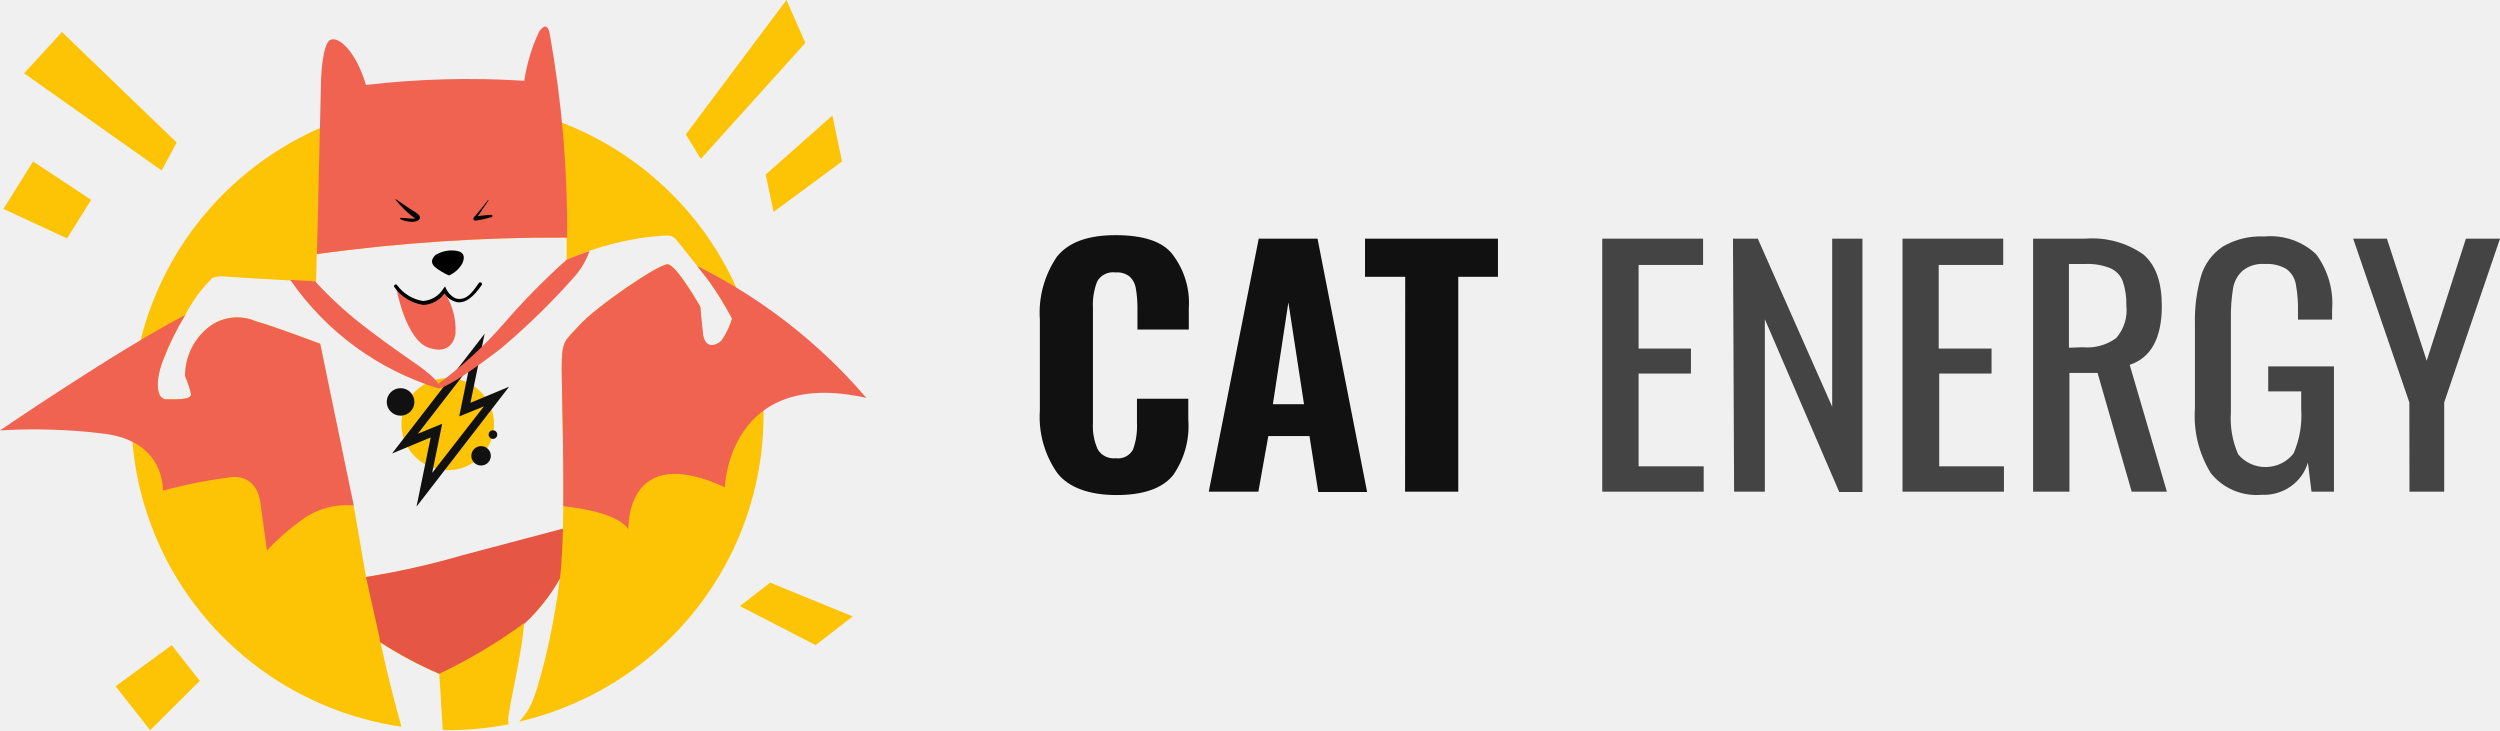
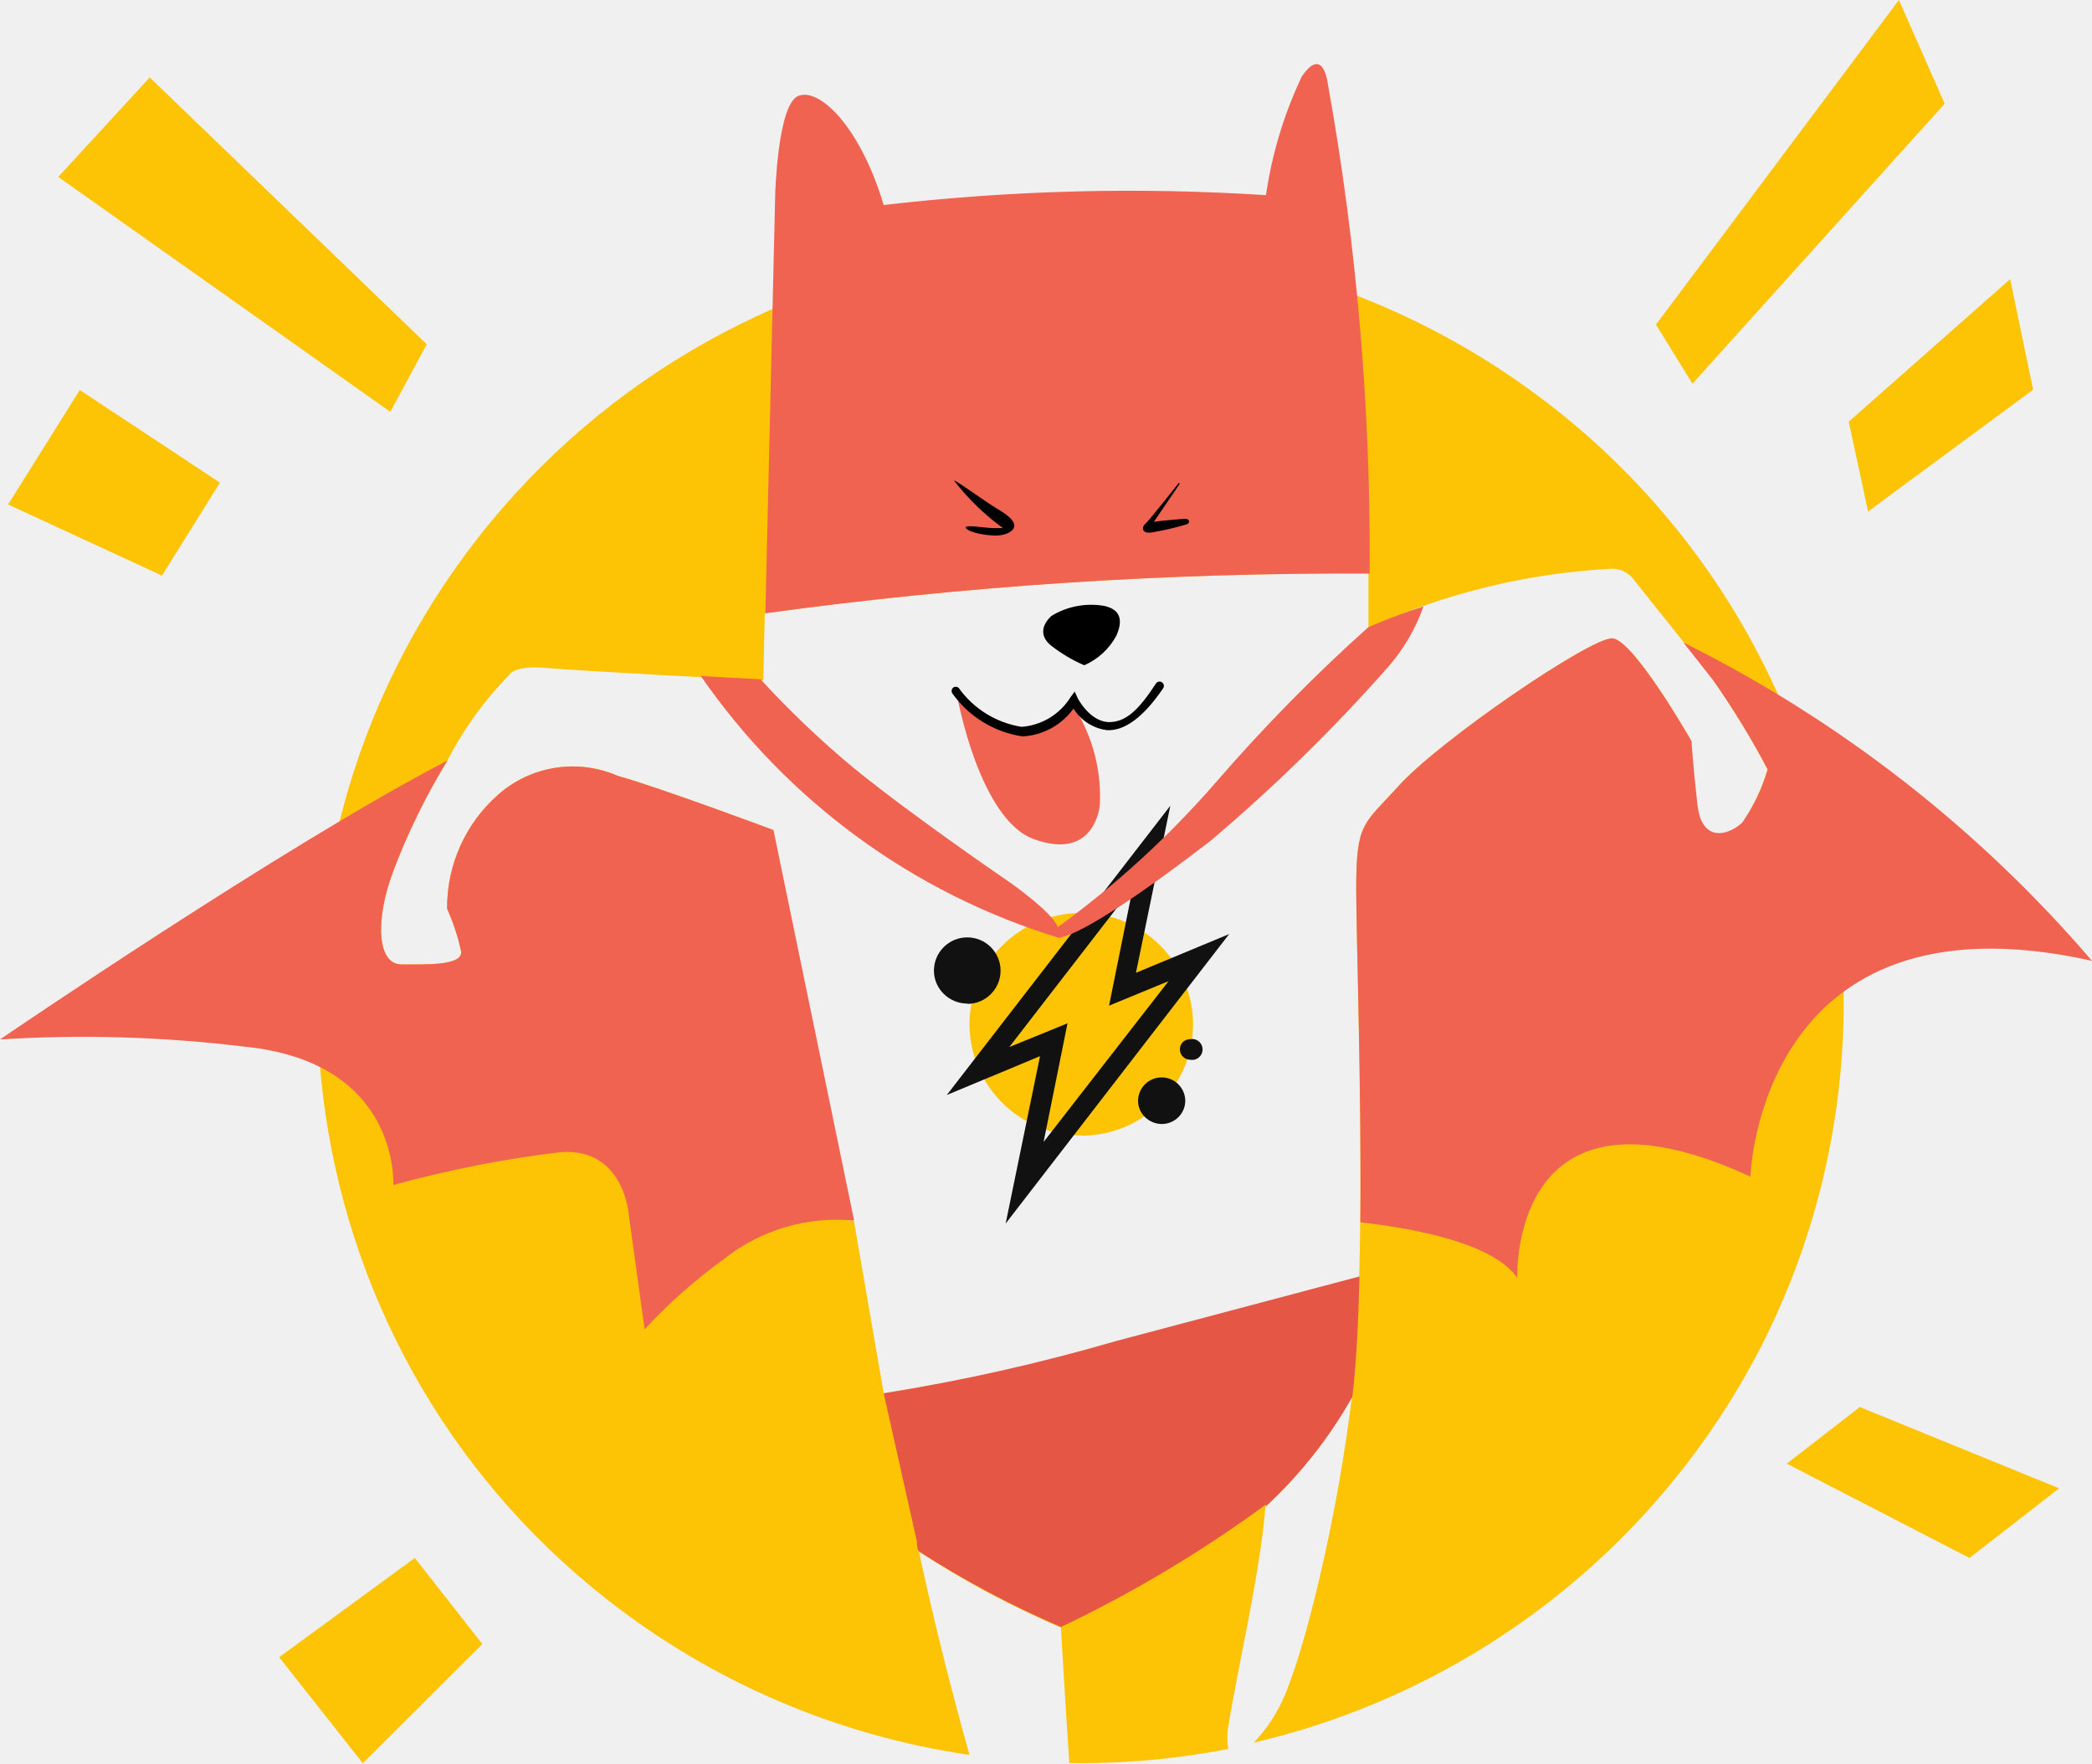
- <svg xmlns="http://www.w3.org/2000/svg" width="202" height="59" viewBox="0 0 202 59" fill="none">
-   <g clip-path="url(#clip0_94552_3949)">
-     <path d="M59.743 23.806C58.023 19.709 55.254 16.132 51.71 13.431C48.166 10.729 43.972 8.999 39.545 8.411C35.119 7.823 30.615 8.399 26.483 10.081C22.35 11.763 18.733 14.492 15.992 17.997C13.251 21.502 11.481 25.66 10.86 30.056C10.239 34.453 10.787 38.934 12.451 43.054C14.114 47.175 16.835 50.789 20.342 53.538C23.848 56.287 28.018 58.075 32.436 58.722C31.857 56.649 31.268 54.358 30.75 51.928C32.259 52.901 33.848 53.747 35.499 54.457C35.499 54.457 35.619 56.599 35.778 58.99C37.562 59.021 39.345 58.864 41.096 58.524C41.051 58.275 41.051 58.019 41.096 57.77C41.385 55.915 42.184 52.572 42.343 50.42C43.494 49.35 44.47 48.108 45.237 46.74L45.177 47.176C44.628 51.402 43.481 55.915 42.782 57.165C42.556 57.579 42.278 57.962 41.954 58.306C45.566 57.463 48.95 55.85 51.872 53.578C54.794 51.306 57.184 48.429 58.876 45.147C60.568 41.865 61.522 38.257 61.672 34.572C61.822 30.887 61.164 27.213 59.743 23.806ZM58.277 27.566C57.838 27.992 56.93 28.28 56.78 26.99C56.63 25.701 56.591 24.798 56.591 24.798C56.591 24.798 54.665 21.396 53.947 21.356C53.228 21.317 48.13 24.798 46.783 26.316C45.616 27.596 45.386 27.506 45.386 29.758C45.386 31.454 45.606 37.862 45.486 42.762L37.355 44.915C34.799 45.644 32.2 46.214 29.572 46.621L28.575 40.838H28.435L25.871 27.774C25.871 27.774 22.07 26.346 20.673 25.959C20.017 25.674 19.293 25.581 18.585 25.692C17.878 25.802 17.218 26.112 16.682 26.584C16.135 27.06 15.698 27.647 15.4 28.306C15.102 28.965 14.951 29.68 14.956 30.403C15.167 30.864 15.327 31.346 15.435 31.841C15.485 32.317 14.238 32.267 13.439 32.267C12.641 32.267 12.521 30.839 13.15 29.163C13.64 27.874 14.248 26.632 14.966 25.453C15.506 24.4 16.202 23.433 17.031 22.586C17.031 22.586 17.171 22.249 18.278 22.348C19.386 22.447 25.542 22.775 25.542 22.775L25.591 20.523C32.283 19.605 39.031 19.16 45.785 19.194C45.785 19.799 45.785 20.404 45.785 21.009C48.344 19.848 51.099 19.175 53.907 19.025C54.057 19.021 54.206 19.055 54.34 19.122C54.474 19.19 54.589 19.289 54.675 19.412C55.014 19.839 57.08 22.388 57.319 22.755C57.99 23.708 58.599 24.702 59.145 25.731C58.958 26.382 58.665 26.999 58.277 27.556V27.566Z" fill="#FDC305" />
-     <path d="M56.331 21.495C56.8 22.09 57.209 22.616 57.329 22.775C58 23.728 58.609 24.721 59.155 25.75C58.965 26.381 58.675 26.977 58.297 27.516C57.858 27.943 56.95 28.23 56.8 26.941C56.651 25.651 56.591 24.798 56.591 24.798C56.591 24.798 54.665 21.396 53.947 21.356C53.228 21.317 48.13 24.798 46.783 26.316C45.616 27.596 45.386 27.506 45.386 29.758C45.386 31.246 45.556 36.354 45.516 40.897C47.322 41.096 49.976 41.592 50.774 42.762C50.774 42.762 50.485 35.64 58.566 39.37C58.566 39.37 58.846 29.659 70 32.148C66.208 27.722 61.56 24.099 56.331 21.495Z" fill="#F06351" />
-     <path d="M45.825 19.194C45.866 13.697 45.398 8.209 44.428 2.797C44.428 2.797 44.279 1.508 43.56 2.559C42.968 3.816 42.564 5.153 42.363 6.527C38.098 6.255 33.817 6.368 29.572 6.864C28.754 4.136 27.358 2.896 26.689 3.224C26.02 3.551 25.941 6.477 25.941 6.477L25.611 20.523C32.309 19.604 39.064 19.159 45.825 19.194Z" fill="#F06351" />
-     <path d="M45.246 46.74C45.376 45.678 45.445 44.27 45.485 42.712L37.354 44.865C34.8 45.611 32.201 46.197 29.572 46.621L30.68 51.58C30.68 51.69 30.68 51.799 30.75 51.908C32.259 52.881 33.847 53.727 35.498 54.437C37.912 53.29 40.21 51.919 42.362 50.34V50.4C43.508 49.335 44.48 48.1 45.246 46.74Z" fill="#E55645" />
-     <path d="M31.927 16.089C31.877 15.99 32.925 16.764 33.334 17.002C33.743 17.24 33.942 17.418 33.942 17.587C33.942 17.756 33.683 17.924 33.324 17.924C32.965 17.924 32.406 17.805 32.326 17.666C32.246 17.527 32.925 17.666 33.264 17.666H33.553C32.939 17.22 32.392 16.689 31.927 16.089Z" fill="black" />
-     <path d="M39.41 16.198C39.41 16.198 38.412 17.468 38.322 17.527C38.233 17.587 38.153 17.865 38.512 17.815C38.924 17.754 39.331 17.661 39.729 17.537C39.839 17.478 39.799 17.339 39.609 17.359C39.42 17.379 38.931 17.408 38.612 17.468L39.46 16.208C39.46 16.208 39.49 16.089 39.41 16.198Z" fill="black" />
-     <path d="M36.277 22.259C36.739 22.056 37.122 21.708 37.364 21.267C37.644 20.612 37.364 20.364 36.925 20.275C36.322 20.166 35.698 20.286 35.18 20.612C34.791 20.979 34.84 21.336 35.18 21.604C35.517 21.867 35.885 22.087 36.277 22.259Z" fill="black" />
-     <path d="M35.918 23.509C35.803 23.734 35.648 23.936 35.459 24.104C35.175 24.331 34.825 24.463 34.461 24.481C33.912 24.534 33.363 24.378 32.925 24.044C32.724 23.927 32.545 23.776 32.396 23.598C32.296 23.49 32.173 23.405 32.037 23.35C32.037 23.35 32.785 27.427 34.601 28.081C36.416 28.736 36.756 27.328 36.806 26.951C36.866 25.822 36.581 24.701 35.987 23.737C35.987 23.439 35.968 23.638 35.918 23.509Z" fill="#F06351" />
-     <path d="M34.222 24.64C33.755 24.573 33.306 24.413 32.903 24.169C32.5 23.925 32.151 23.603 31.877 23.221C31.853 23.194 31.839 23.159 31.839 23.122C31.839 23.085 31.853 23.05 31.877 23.023C31.89 23.009 31.906 22.999 31.923 22.992C31.94 22.985 31.958 22.981 31.977 22.981C31.995 22.981 32.014 22.985 32.031 22.992C32.048 22.999 32.064 23.009 32.077 23.023C32.324 23.367 32.637 23.659 32.998 23.882C33.359 24.105 33.762 24.255 34.182 24.322C34.514 24.297 34.836 24.195 35.12 24.022C35.404 23.85 35.644 23.613 35.818 23.33L35.958 23.142L36.057 23.36C36.057 23.36 36.436 24.114 37.055 24.154C37.674 24.193 38.112 23.737 38.681 22.874C38.702 22.842 38.735 22.82 38.773 22.813C38.81 22.805 38.849 22.813 38.881 22.834C38.913 22.855 38.934 22.888 38.942 22.925C38.95 22.962 38.942 23.001 38.921 23.033C38.255 24.005 37.627 24.471 37.035 24.431C36.806 24.401 36.587 24.32 36.394 24.195C36.2 24.07 36.038 23.903 35.918 23.707C35.722 23.978 35.469 24.203 35.175 24.364C34.882 24.525 34.556 24.619 34.222 24.64Z" fill="black" />
-     <path d="M36.177 37.991C38.243 37.991 39.918 36.325 39.918 34.271C39.918 32.217 38.243 30.551 36.177 30.551C34.111 30.551 32.436 32.217 32.436 34.271C32.436 36.325 34.111 37.991 36.177 37.991Z" fill="#FDC305" />
-     <path d="M41.136 31.246L38.013 32.545L39.16 26.961L31.678 36.642L34.8 35.343L33.653 40.937L41.136 31.246ZM33.763 35.045L37.913 29.679L37.105 33.646L39.1 32.833L34.92 38.209L35.728 34.241L33.763 35.045Z" fill="#111111" />
-     <path d="M32.366 33.587C32.983 33.587 33.483 33.089 33.483 32.476C33.483 31.862 32.983 31.365 32.366 31.365C31.749 31.365 31.248 31.862 31.248 32.476C31.248 33.089 31.749 33.587 32.366 33.587Z" fill="#111111" />
-     <path d="M38.871 37.614C39.306 37.614 39.659 37.263 39.659 36.83C39.659 36.398 39.306 36.047 38.871 36.047C38.436 36.047 38.083 36.398 38.083 36.83C38.083 37.263 38.436 37.614 38.871 37.614Z" fill="#111111" />
-     <path d="M39.829 35.462C40.022 35.462 40.178 35.306 40.178 35.114C40.178 34.923 40.022 34.767 39.829 34.767C39.636 34.767 39.48 34.923 39.48 35.114C39.48 35.306 39.636 35.462 39.829 35.462Z" fill="#111111" />
-     <path d="M45.775 20.989C43.974 22.603 42.278 24.329 40.697 26.157C39.122 27.972 37.344 29.602 35.399 31.018C35.179 30.492 33.773 29.51 33.773 29.51C33.773 29.51 30.64 27.377 28.585 25.701C27.474 24.781 26.427 23.787 25.452 22.725L23.456 22.616C26.337 26.799 30.557 29.89 35.429 31.385C36.287 31.246 38.701 29.53 40.507 28.131C42.644 26.325 44.645 24.365 46.494 22.269C46.991 21.682 47.376 21.009 47.631 20.285C46.494 20.662 45.775 20.989 45.775 20.989Z" fill="#F06351" />
-     <path d="M65.071 3.472L56.63 12.836L55.413 10.862L63.544 0L65.071 3.472Z" fill="#FDC305" />
-     <path d="M62.507 17.121L68.034 13.044L67.256 9.334L61.868 14.105L62.507 17.121Z" fill="#FDC305" />
-     <path d="M59.783 48.972L65.899 52.126L68.902 49.805L62.228 47.077L59.783 48.972Z" fill="#FDC305" />
-     <path d="M1.945 5.922L5.008 2.589L14.277 11.516L13.059 13.778L1.945 5.922Z" fill="#FDC305" />
-     <path d="M7.363 16.149L2.674 13.044L0.279 16.883L5.417 19.263L7.363 16.149Z" fill="#FDC305" />
-     <path d="M13.878 52.126L9.339 55.449L12.132 59L16.143 55.012L13.878 52.126Z" fill="#FDC305" />
-     <path d="M25.871 27.774C25.871 27.774 22.07 26.346 20.673 25.959C20.017 25.674 19.293 25.581 18.585 25.692C17.878 25.802 17.218 26.112 16.682 26.584C16.135 27.06 15.698 27.647 15.4 28.306C15.102 28.965 14.951 29.68 14.956 30.403C15.167 30.864 15.327 31.346 15.435 31.841C15.485 32.317 14.237 32.267 13.439 32.267C12.641 32.267 12.521 30.839 13.15 29.163C13.64 27.874 14.248 26.632 14.966 25.453C9.528 28.27 0 34.777 0 34.777C2.725 34.614 5.46 34.693 8.171 35.015C13.409 35.541 13.16 39.647 13.16 39.647C15.002 39.142 16.88 38.775 18.777 38.546C20.892 38.407 21.042 40.649 21.042 40.649L21.571 44.478C22.374 43.614 23.259 42.831 24.215 42.137C25.446 41.157 27.015 40.694 28.585 40.848L25.871 27.774Z" fill="#F06351" />
-     <path d="M85.424 38.216C84.391 36.728 83.898 34.947 84.021 33.156V25.844C83.891 24.039 84.377 22.244 85.403 20.735C86.332 19.572 87.918 18.994 90.163 19C92.407 19.007 93.927 19.517 94.722 20.531C95.691 21.787 96.164 23.341 96.055 24.908V26.624H91.906V24.762C91.901 24.272 91.857 23.783 91.776 23.299C91.726 22.949 91.561 22.625 91.305 22.373C91.147 22.242 90.964 22.142 90.766 22.08C90.569 22.018 90.36 21.995 90.153 22.013C89.856 21.969 89.552 22.016 89.283 22.147C89.014 22.278 88.793 22.486 88.65 22.744C88.386 23.428 88.27 24.159 88.309 24.889V34.17C88.263 34.905 88.397 35.64 88.7 36.315C88.845 36.558 89.059 36.755 89.317 36.882C89.575 37.008 89.866 37.059 90.153 37.026C90.435 37.065 90.722 37.016 90.974 36.887C91.226 36.757 91.43 36.554 91.556 36.305C91.798 35.619 91.903 34.894 91.866 34.17V32.22H96.014V33.907C96.137 35.497 95.702 37.081 94.782 38.401C93.9 39.474 92.377 40 90.213 40C88.049 40 86.355 39.415 85.424 38.216Z" fill="#111111" />
-     <path d="M101.706 19.283H106.456L110.464 39.756H106.516L105.805 35.233H102.478L101.676 39.727H97.668L101.706 19.283ZM105.364 32.659L104.101 24.43L102.849 32.659H105.364Z" fill="#111111" />
-     <path d="M113.541 22.364H110.294V19.283H121.035V22.364H117.829V39.727H113.53L113.541 22.364Z" fill="#111111" />
-     <path d="M129.463 19.283H137.609V21.408H132.399V28.164H136.627V30.183H132.399V37.68H137.659V39.727H129.463V19.283Z" fill="#444444" />
-     <path d="M140.025 19.283H142.029L148.041 32.864V19.283H150.485V39.756H148.612L142.6 25.795V39.727H140.115L140.025 19.283Z" fill="#444444" />
-     <path d="M153.722 19.283H161.859V21.408H156.648V28.164H160.917V30.183H156.688V37.68H161.919V39.727H153.722V19.283Z" fill="#444444" />
-     <path d="M164.274 19.283H168.502C170.169 19.152 171.828 19.605 173.182 20.56C174.184 21.408 174.675 22.793 174.675 24.713C174.675 27.313 173.81 28.902 172.079 29.48L175.085 39.727H172.24L169.484 30.134H167.21V39.727H164.274V19.283ZM168.282 28.057C169.247 28.148 170.212 27.884 170.987 27.316C171.302 26.954 171.537 26.532 171.679 26.078C171.82 25.623 171.864 25.146 171.809 24.674C171.829 24.013 171.731 23.353 171.518 22.724C171.432 22.492 171.299 22.28 171.127 22.099C170.955 21.918 170.747 21.773 170.516 21.671C169.866 21.412 169.164 21.295 168.462 21.33H167.17V28.096L168.282 28.057Z" fill="#444444" />
-     <path d="M178.623 38.216C177.665 36.643 177.221 34.824 177.35 33V26.175C177.316 24.858 177.485 23.544 177.851 22.276C178.141 21.322 178.756 20.494 179.595 19.926C180.608 19.332 181.781 19.047 182.962 19.107C183.726 19.037 184.496 19.129 185.22 19.378C185.943 19.628 186.602 20.027 187.15 20.55C188.111 21.86 188.566 23.459 188.432 25.064V25.825H185.677V25.191C185.696 24.433 185.635 23.675 185.497 22.929C185.405 22.451 185.134 22.023 184.735 21.73C184.215 21.431 183.614 21.292 183.012 21.33C182.357 21.276 181.707 21.471 181.198 21.876C180.783 22.26 180.511 22.768 180.427 23.319C180.3 24.122 180.243 24.934 180.256 25.747V33.341C180.177 34.495 180.379 35.651 180.847 36.715C181.119 37.041 181.464 37.304 181.856 37.481C182.248 37.658 182.677 37.746 183.109 37.737C183.541 37.729 183.966 37.625 184.35 37.432C184.734 37.24 185.068 36.964 185.326 36.627C185.809 35.502 186.018 34.284 185.938 33.068V31.625H183.272V29.607H188.583V39.727H186.769L186.479 37.377C186.249 38.158 185.755 38.84 185.076 39.313C184.398 39.785 183.575 40.021 182.741 39.98C181.958 40.048 181.169 39.921 180.449 39.613C179.729 39.304 179.101 38.824 178.623 38.216Z" fill="#444444" />
-     <path d="M194.675 32.513L190.136 19.283H192.862L196.078 29.149L199.245 19.283H202L197.491 32.513V39.727H194.685L194.675 32.513Z" fill="#444444" />
-   </g>
-   <defs>
-     <clipPath id="clip0_94552_3949">
-       <rect width="202" height="59" fill="white" />
-     </clipPath>
-   </defs>
+ <svg xmlns="http://www.w3.org/2000/svg" viewBox="0 0 70 59" fill="none">
+   <path d="M59.74 23.8a25.42 25.42 0 0 0-8.03-10.37 25.63 25.63 0 0 0-35.72 4.57 25.33 25.33 0 0 0 4.35 35.54 25.63 25.63 0 0 0 12.1 5.18c-.58-2.07-1.17-4.36-1.69-6.8 1.5.98 3.1 1.83 4.75 2.54 0 0 .12 2.14.28 4.53 1.78.03 3.56-.13 5.32-.47a2.1 2.1 0 0 1 0-.75c.29-1.85 1.08-5.2 1.24-7.35a15.1 15.1 0 0 0 2.9-3.68l-.06.44c-.55 4.22-1.7 8.74-2.4 9.98-.22.42-.5.8-.83 1.15a25.65 25.65 0 0 0 16.93-13.16 25.32 25.32 0 0 0 .86-21.34Zm-1.46 3.77c-.44.42-1.35.71-1.5-.58-.15-1.29-.19-2.2-.19-2.2s-1.93-3.4-2.64-3.43c-.72-.04-5.82 3.44-7.17 4.96-1.16 1.28-1.4 1.19-1.4 3.44 0 1.7.23 8.1.1 13l-8.13 2.15c-2.55.73-5.15 1.3-7.78 1.71l-1-5.78h-.14l-2.56-13.07s-3.8-1.42-5.2-1.81a3.77 3.77 0 0 0-3.99.62 5.03 5.03 0 0 0-1.72 3.82c.2.46.37.95.47 1.44.05.48-1.2.43-2 .43-.79 0-.9-1.43-.28-3.1a22.1 22.1 0 0 1 1.82-3.72 11.78 11.78 0 0 1 2.06-2.86s.14-.34 1.25-.24c1.1.1 7.26.42 7.26.42l.05-2.25c6.7-.92 13.44-1.36 20.2-1.33v1.82a22.58 22.58 0 0 1 8.12-1.98.91.91 0 0 1 .77.38c.33.43 2.4 2.98 2.64 3.34a27.6 27.6 0 0 1 1.82 2.98 6.17 6.17 0 0 1-.86 1.83Z" fill="#FDC305" />
+   <path d="m56.33 21.5 1 1.27a27.6 27.6 0 0 1 1.82 2.98 6.17 6.17 0 0 1-.85 1.77c-.44.42-1.35.71-1.5-.58-.15-1.29-.2-2.14-.2-2.14s-1.94-3.4-2.65-3.44c-.72-.04-5.82 3.44-7.17 4.96-1.16 1.28-1.4 1.19-1.4 3.44 0 1.49.18 6.6.14 11.14 1.8.2 4.46.7 5.25 1.86 0 0-.29-7.12 7.8-3.39 0 0 .28-9.71 11.43-7.22a43.58 43.58 0 0 0-13.67-10.65Zm-10.5-2.3c.04-5.5-.43-11-1.4-16.4 0 0-.15-1.3-.87-.24-.6 1.26-1 2.6-1.2 3.97a71.13 71.13 0 0 0-12.79.33c-.82-2.72-2.21-3.96-2.88-3.64-.67.33-.75 3.26-.75 3.26l-.33 14.04c6.7-.92 13.45-1.36 20.22-1.33Z" fill="#F06351" />
+   <path d="M45.25 46.74c.13-1.06.2-2.47.24-4.03l-8.14 2.16a64.15 64.15 0 0 1-7.78 1.75l1.11 4.96c0 .11 0 .22.07.33 1.5.97 3.1 1.82 4.75 2.53a42.36 42.36 0 0 0 6.86-4.1v.06a15.11 15.11 0 0 0 2.89-3.66Z" fill="#E55645" />
+   <path d="M31.93 16.09c-.05-.1 1 .67 1.4.91.41.24.61.42.61.59 0 .17-.26.33-.62.33s-.91-.11-1-.25c-.07-.14.6 0 .94 0h.3a8.04 8.04 0 0 1-1.63-1.58Zm7.48.11s-1 1.27-1.09 1.33c-.09.06-.17.33.2.29.4-.07.81-.16 1.2-.28.12-.06.08-.2-.11-.18-.19.02-.68.05-1 .1l.85-1.25s.03-.12-.05-.01Zm-3.13 6.06c.46-.2.84-.55 1.08-1 .28-.65 0-.9-.43-.99-.6-.1-1.23.02-1.75.34-.39.37-.34.73 0 1 .34.26.7.48 1.1.65Z" fill="#000" />
+   <path d="M35.92 23.5c-.12.23-.27.44-.46.6-.29.23-.63.36-1 .38-.55.05-1.1-.1-1.54-.44a2 2 0 0 1-.52-.44 1 1 0 0 0-.36-.25s.74 4.08 2.56 4.73c1.82.66 2.16-.75 2.2-1.13a5.56 5.56 0 0 0-.81-3.21c0-.3-.02-.1-.07-.23Z" fill="#F06351" />
+   <path d="M34.22 24.64a3.5 3.5 0 0 1-2.34-1.42.15.15 0 0 1 0-.2.14.14 0 0 1 .1-.04.14.14 0 0 1 .1.04 3.2 3.2 0 0 0 2.1 1.3 2.11 2.11 0 0 0 1.64-.99l.14-.19.1.22s.38.75 1 .8c.61.03 1.05-.42 1.62-1.29a.14.14 0 0 1 .24.16c-.66.97-1.3 1.44-1.89 1.4a1.55 1.55 0 0 1-1.11-.72 2.25 2.25 0 0 1-1.7.93Z" fill="#000" />
+   <path d="M36.18 38a3.73 3.73 0 0 0 3.74-3.73 3.73 3.73 0 0 0-3.74-3.72 3.73 3.73 0 0 0-3.74 3.72 3.73 3.73 0 0 0 3.74 3.72Z" fill="#FDC305" />
+   <path d="m41.14 31.25-3.13 1.3 1.15-5.59-7.48 9.68 3.12-1.3-1.15 5.6 7.49-9.7Zm-7.38 3.8 4.15-5.37-.8 3.97 1.99-.82-4.18 5.38.8-3.97-1.96.8Zm-1.39-1.46c.61 0 1.11-.5 1.11-1.11a1.11 1.11 0 1 0-2.23 0c0 .6.5 1.1 1.12 1.1Zm6.5 4.02c.44 0 .79-.35.79-.78a.79.79 0 0 0-.79-.78.79.79 0 0 0-.79.78c0 .43.36.78.8.78Zm.96-2.15a.35.35 0 1 0 0-.69c-.2 0-.35.15-.35.34 0 .2.16.35.35.35Z" fill="#111" />
+   <path d="M45.78 20.99a57.14 57.14 0 0 0-5.08 5.17 31.74 31.74 0 0 1-5.3 4.86c-.22-.53-1.63-1.51-1.63-1.51s-3.13-2.13-5.19-3.8a31.74 31.74 0 0 1-3.13-2.98l-2-.11a22.57 22.57 0 0 0 11.98 8.76c.86-.13 3.27-1.85 5.08-3.25a57.36 57.36 0 0 0 5.98-5.86c.5-.59.89-1.26 1.14-1.98-1.14.37-1.85.7-1.85.7Z" fill="#F06351" />
+   <path d="m65.07 3.47-8.44 9.37-1.22-1.98 8.13-10.86 1.53 3.47Zm-2.57 13.65 5.53-4.08-.77-3.7-5.4 4.77.65 3.01Zm-2.72 31.85 6.12 3.16 3-2.33-6.67-2.72-2.45 1.9Zm-57.83-43.05 3.06-3.33 9.27 8.93-1.22 2.26-11.11-7.86Zm5.41 10.23-4.69-3.1-2.4 3.83 5.15 2.38 1.94-3.11Zm6.52 35.98-4.54 3.32 2.8 3.55 4-3.99-2.26-2.88Z" fill="#FDC305" />
+   <path d="M25.87 27.77s-3.8-1.42-5.2-1.81a3.77 3.77 0 0 0-3.99.62 5.03 5.03 0 0 0-1.72 3.82c.2.46.37.95.47 1.44.05.48-1.2.43-2 .43-.79 0-.9-1.43-.28-3.1a22.1 22.1 0 0 1 1.82-3.72c-5.44 2.82-14.97 9.33-14.97 9.33a44.6 44.6 0 0 1 8.17.24c5.24.52 4.99 4.63 4.99 4.63 1.84-.5 3.72-.88 5.62-1.1 2.11-.14 2.26 2.1 2.26 2.1l.53 3.83c.8-.87 1.69-1.65 2.64-2.34a6.07 6.07 0 0 1 4.37-1.3l-2.7-13.07Z" fill="#F06351" />
</svg>
